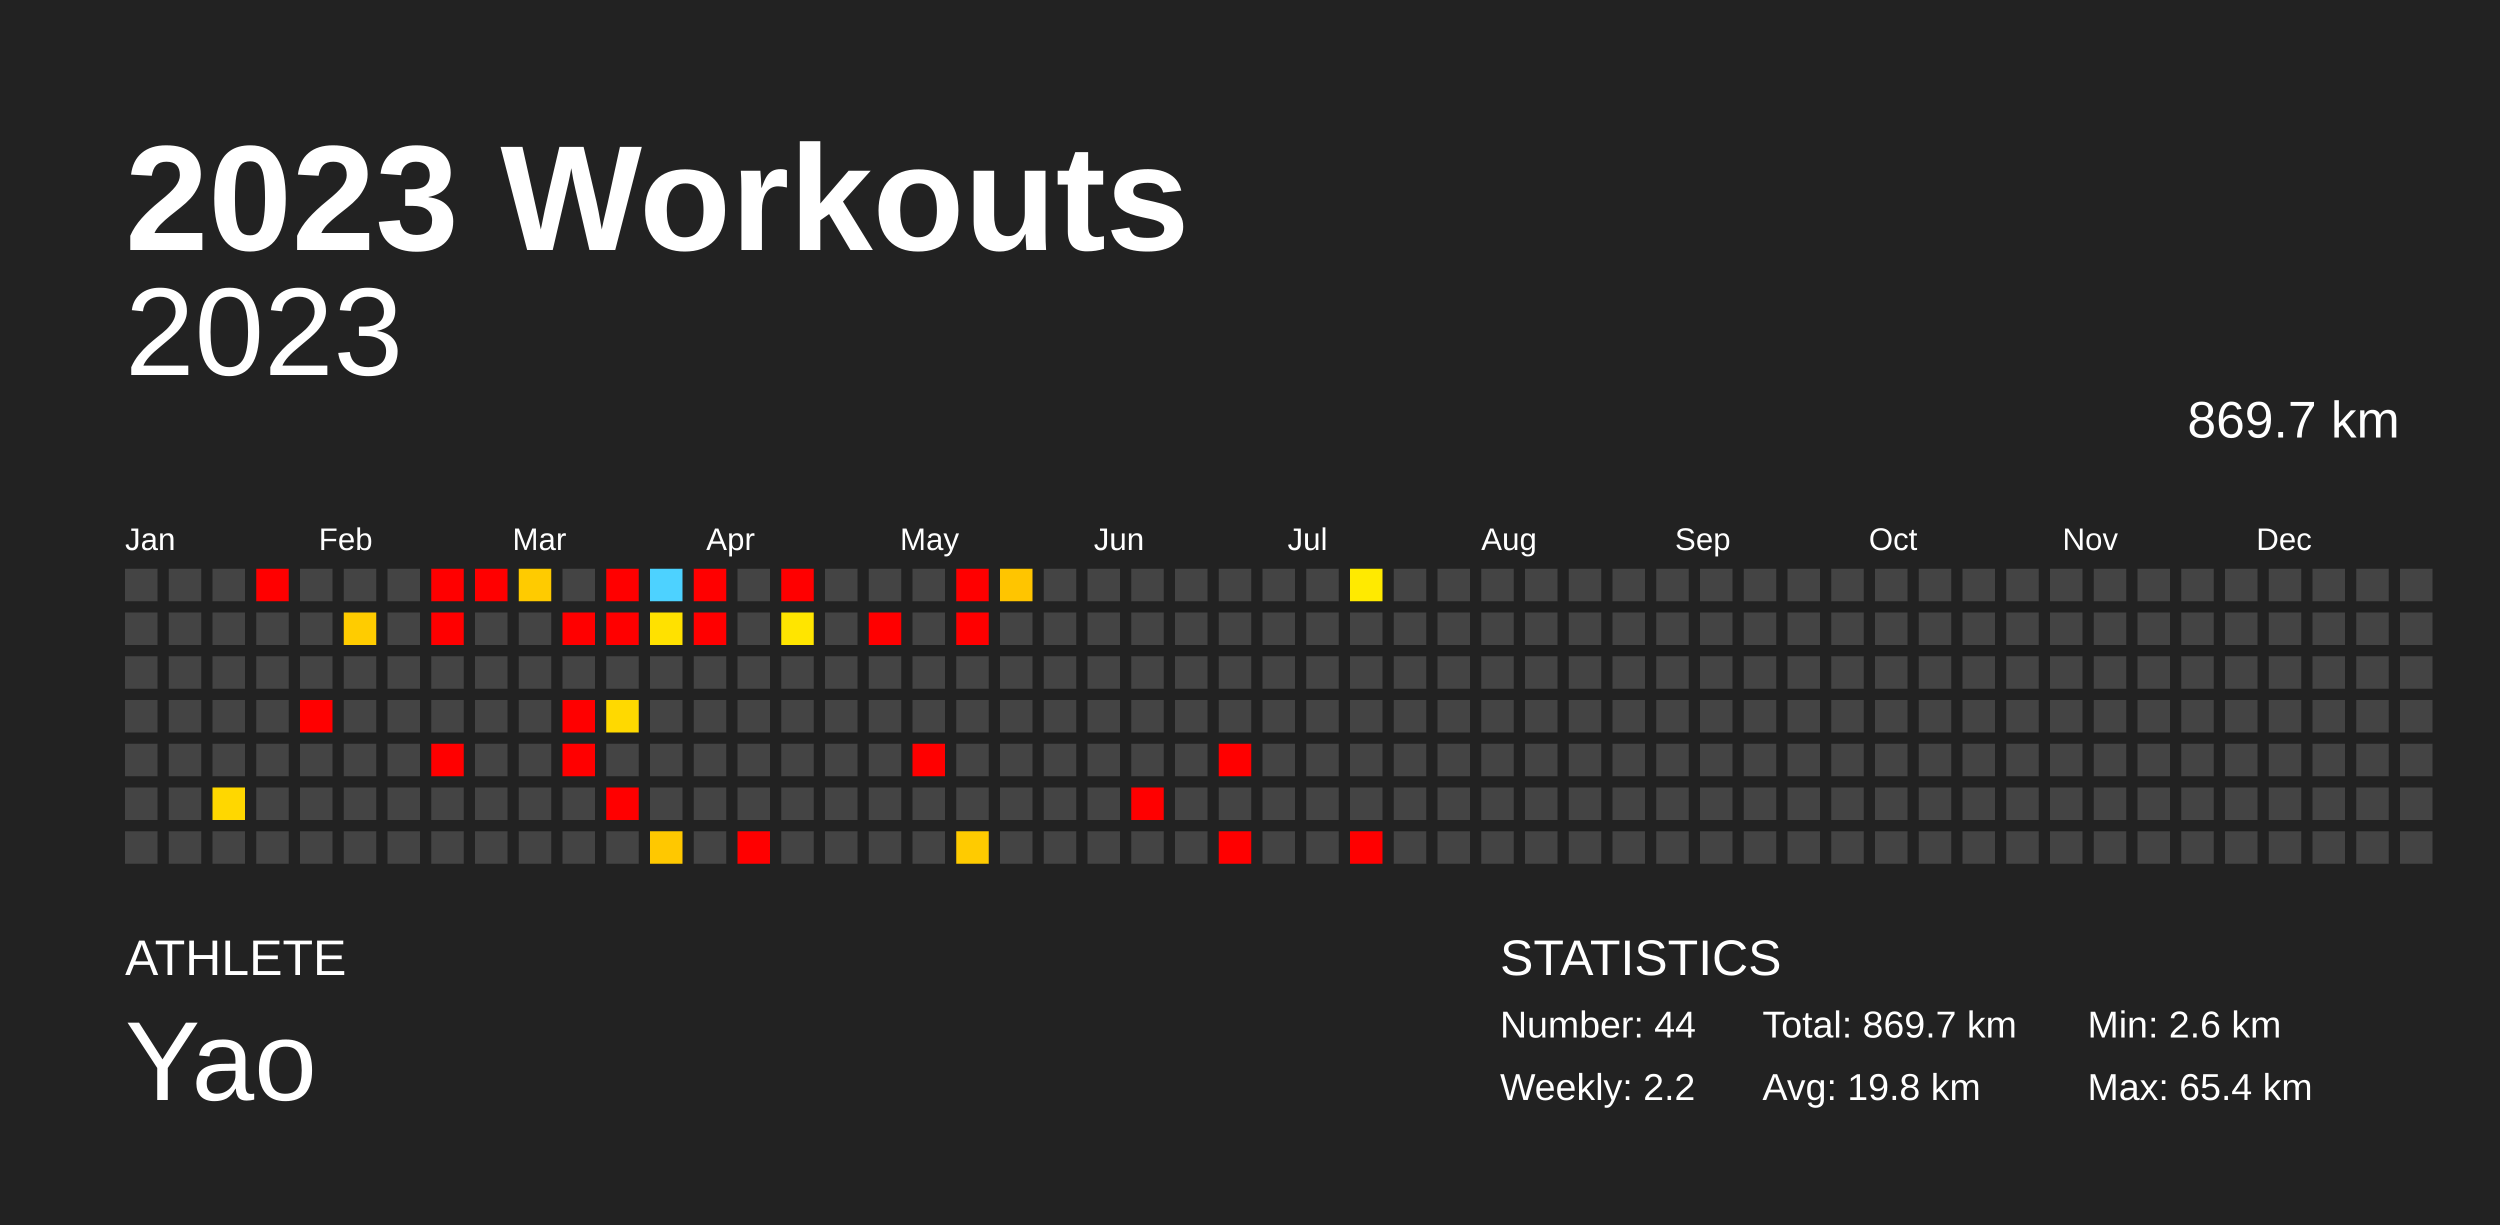
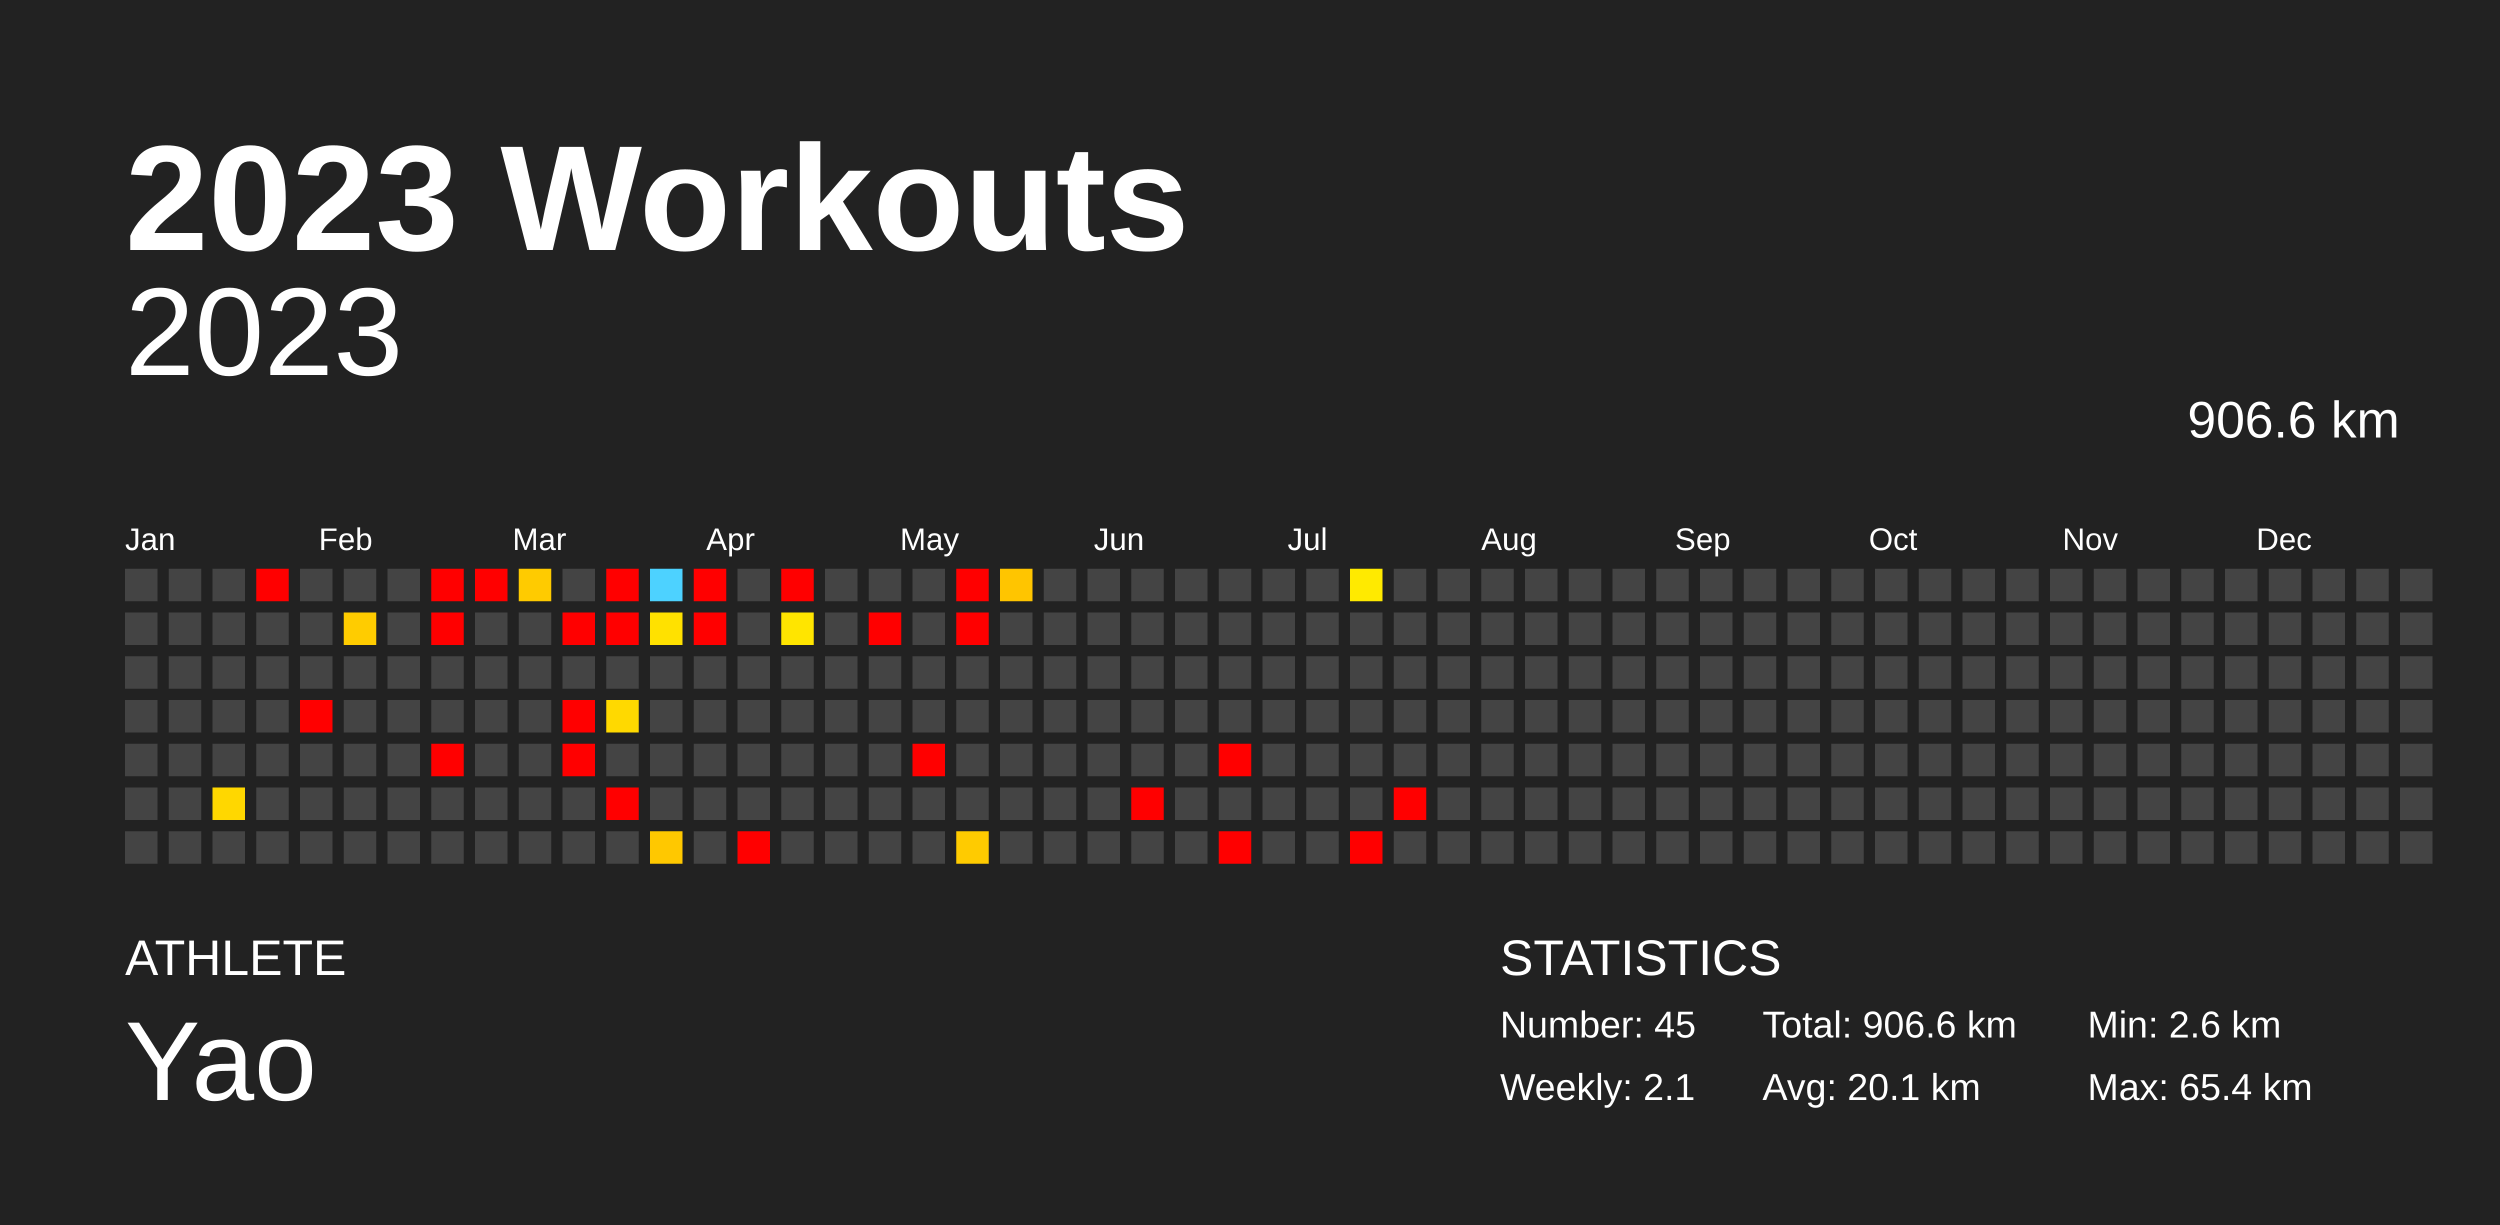
<svg xmlns="http://www.w3.org/2000/svg" baseProfile="full" height="98mm" version="1.1" viewBox="0,0,200,98" width="200mm">
  <defs />
  <rect fill="#222222" height="98" width="200" x="0" y="0" />
  <text fill="#FFFFFF" style="font-size:12px; font-family:Arial; font-weight:bold;" x="10" y="20">2023 Workouts</text>
  <text fill="#FFFFFF" style="font-size:4px; font-family:Arial" x="10" y="78">ATHLETE</text>
  <text fill="#FFFFFF" style="font-size:9px; font-family:Arial" x="10" y="88">Yao</text>
  <text fill="#FFFFFF" style="font-size:4px; font-family:Arial" x="120" y="78">STATISTICS</text>
-   <text fill="#FFFFFF" style="font-size:3px; font-family:Arial" x="120" y="83">Number: 44</text>
-   <text fill="#FFFFFF" style="font-size:3px; font-family:Arial" x="120" y="88">Weekly: 2.2</text>
-   <text fill="#FFFFFF" style="font-size:3px; font-family:Arial" x="141" y="83">Total: 869.7 km</text>
-   <text fill="#FFFFFF" style="font-size:3px; font-family:Arial" x="141" y="88">Avg: 19.8 km</text>
+   <text fill="#FFFFFF" style="font-size:3px; font-family:Arial" x="120" y="83">Number: 45</text>
+   <text fill="#FFFFFF" style="font-size:3px; font-family:Arial" x="120" y="88">Weekly: 2.1</text>
+   <text fill="#FFFFFF" style="font-size:3px; font-family:Arial" x="141" y="83">Total: 906.6 km</text>
+   <text fill="#FFFFFF" style="font-size:3px; font-family:Arial" x="141" y="88">Avg: 20.1 km</text>
  <text fill="#FFFFFF" style="font-size:3px; font-family:Arial" x="167" y="83">Min: 2.6 km</text>
  <text fill="#FFFFFF" style="font-size:3px; font-family:Arial" x="167" y="88">Max: 65.4 km</text>
  <text alignment-baseline="hanging" fill="#FFFFFF" style="font-size:10.0px; font-family:Arial;" x="10" y="30">2023</text>
-   <text alignment-baseline="hanging" fill="#FFFFFF" style="font-size:4.125px; font-family:Arial;" x="175" y="35">869.7 km</text>
+   <text alignment-baseline="hanging" fill="#FFFFFF" style="font-size:4.125px; font-family:Arial;" x="175" y="35">906.6 km</text>
  <text fill="#FFFFFF" style="font-size:2.5px; font-family:Arial" x="10.0" y="44">Jan</text>
  <text fill="#FFFFFF" style="font-size:2.5px; font-family:Arial" x="25.5" y="44">Feb</text>
  <text fill="#FFFFFF" style="font-size:2.5px; font-family:Arial" x="41.0" y="44">Mar</text>
  <text fill="#FFFFFF" style="font-size:2.5px; font-family:Arial" x="56.5" y="44">Apr</text>
  <text fill="#FFFFFF" style="font-size:2.5px; font-family:Arial" x="72.0" y="44">May</text>
  <text fill="#FFFFFF" style="font-size:2.5px; font-family:Arial" x="87.5" y="44">Jun</text>
  <text fill="#FFFFFF" style="font-size:2.5px; font-family:Arial" x="103.0" y="44">Jul</text>
  <text fill="#FFFFFF" style="font-size:2.5px; font-family:Arial" x="118.5" y="44">Aug</text>
  <text fill="#FFFFFF" style="font-size:2.5px; font-family:Arial" x="134.0" y="44">Sep</text>
  <text fill="#FFFFFF" style="font-size:2.5px; font-family:Arial" x="149.5" y="44">Oct</text>
  <text fill="#FFFFFF" style="font-size:2.5px; font-family:Arial" x="165.0" y="44">Nov</text>
  <text fill="#FFFFFF" style="font-size:2.5px; font-family:Arial" x="180.5" y="44">Dec</text>
  <rect fill="#444444" height="2.6" width="2.6" x="10.0" y="45.5" />
  <rect fill="#444444" height="2.6" width="2.6" x="10.0" y="49.0" />
  <rect fill="#444444" height="2.6" width="2.6" x="10.0" y="52.5" />
  <rect fill="#444444" height="2.6" width="2.6" x="10.0" y="56.0" />
  <rect fill="#444444" height="2.6" width="2.6" x="10.0" y="59.5" />
  <rect fill="#444444" height="2.6" width="2.6" x="10.0" y="63.0" />
  <rect fill="#444444" height="2.6" width="2.6" x="10.0" y="66.5" />
  <rect fill="#444444" height="2.6" width="2.6" x="13.5" y="45.5" />
  <rect fill="#444444" height="2.6" width="2.6" x="13.5" y="49.0" />
  <rect fill="#444444" height="2.6" width="2.6" x="13.5" y="52.5" />
  <rect fill="#444444" height="2.6" width="2.6" x="13.5" y="56.0" />
  <rect fill="#444444" height="2.6" width="2.6" x="13.5" y="59.5" />
  <rect fill="#444444" height="2.6" width="2.6" x="13.5" y="63.0" />
  <rect fill="#444444" height="2.6" width="2.6" x="13.5" y="66.5" />
  <rect fill="#444444" height="2.6" width="2.6" x="17.0" y="45.5" />
  <rect fill="#444444" height="2.6" width="2.6" x="17.0" y="49.0" />
  <rect fill="#444444" height="2.6" width="2.6" x="17.0" y="52.5" />
  <rect fill="#444444" height="2.6" width="2.6" x="17.0" y="56.0" />
  <rect fill="#444444" height="2.6" width="2.6" x="17.0" y="59.5" />
  <rect fill="#ffd700" height="2.6" width="2.6" x="17.0" y="63.0" />
  <rect fill="#444444" height="2.6" width="2.6" x="17.0" y="66.5" />
  <rect fill="red" height="2.6" width="2.6" x="20.5" y="45.5" />
  <rect fill="#444444" height="2.6" width="2.6" x="20.5" y="49.0" />
  <rect fill="#444444" height="2.6" width="2.6" x="20.5" y="52.5" />
  <rect fill="#444444" height="2.6" width="2.6" x="20.5" y="56.0" />
  <rect fill="#444444" height="2.6" width="2.6" x="20.5" y="59.5" />
  <rect fill="#444444" height="2.6" width="2.6" x="20.5" y="63.0" />
  <rect fill="#444444" height="2.6" width="2.6" x="20.5" y="66.5" />
  <rect fill="#444444" height="2.6" width="2.6" x="24.0" y="45.5" />
  <rect fill="#444444" height="2.6" width="2.6" x="24.0" y="49.0" />
  <rect fill="#444444" height="2.6" width="2.6" x="24.0" y="52.5" />
  <rect fill="red" height="2.6" width="2.6" x="24.0" y="56.0" />
  <rect fill="#444444" height="2.6" width="2.6" x="24.0" y="59.5" />
  <rect fill="#444444" height="2.6" width="2.6" x="24.0" y="63.0" />
  <rect fill="#444444" height="2.6" width="2.6" x="24.0" y="66.5" />
  <rect fill="#444444" height="2.6" width="2.6" x="27.5" y="45.5" />
  <rect fill="#ffcc00" height="2.6" width="2.6" x="27.5" y="49.0" />
  <rect fill="#444444" height="2.6" width="2.6" x="27.5" y="52.5" />
  <rect fill="#444444" height="2.6" width="2.6" x="27.5" y="56.0" />
  <rect fill="#444444" height="2.6" width="2.6" x="27.5" y="59.5" />
  <rect fill="#444444" height="2.6" width="2.6" x="27.5" y="63.0" />
  <rect fill="#444444" height="2.6" width="2.6" x="27.5" y="66.5" />
  <rect fill="#444444" height="2.6" width="2.6" x="31.0" y="45.5" />
  <rect fill="#444444" height="2.6" width="2.6" x="31.0" y="49.0" />
  <rect fill="#444444" height="2.6" width="2.6" x="31.0" y="52.5" />
  <rect fill="#444444" height="2.6" width="2.6" x="31.0" y="56.0" />
  <rect fill="#444444" height="2.6" width="2.6" x="31.0" y="59.5" />
  <rect fill="#444444" height="2.6" width="2.6" x="31.0" y="63.0" />
  <rect fill="#444444" height="2.6" width="2.6" x="31.0" y="66.5" />
  <rect fill="red" height="2.6" width="2.6" x="34.5" y="45.5" />
  <rect fill="red" height="2.6" width="2.6" x="34.5" y="49.0" />
  <rect fill="#444444" height="2.6" width="2.6" x="34.5" y="52.5" />
  <rect fill="#444444" height="2.6" width="2.6" x="34.5" y="56.0" />
  <rect fill="red" height="2.6" width="2.6" x="34.5" y="59.5" />
  <rect fill="#444444" height="2.6" width="2.6" x="34.5" y="63.0" />
  <rect fill="#444444" height="2.6" width="2.6" x="34.5" y="66.5" />
  <rect fill="red" height="2.6" width="2.6" x="38.0" y="45.5" />
  <rect fill="#444444" height="2.6" width="2.6" x="38.0" y="49.0" />
  <rect fill="#444444" height="2.6" width="2.6" x="38.0" y="52.5" />
  <rect fill="#444444" height="2.6" width="2.6" x="38.0" y="56.0" />
  <rect fill="#444444" height="2.6" width="2.6" x="38.0" y="59.5" />
  <rect fill="#444444" height="2.6" width="2.6" x="38.0" y="63.0" />
  <rect fill="#444444" height="2.6" width="2.6" x="38.0" y="66.5" />
  <rect fill="#ffcb00" height="2.6" width="2.6" x="41.5" y="45.5" />
  <rect fill="#444444" height="2.6" width="2.6" x="41.5" y="49.0" />
  <rect fill="#444444" height="2.6" width="2.6" x="41.5" y="52.5" />
  <rect fill="#444444" height="2.6" width="2.6" x="41.5" y="56.0" />
  <rect fill="#444444" height="2.6" width="2.6" x="41.5" y="59.5" />
  <rect fill="#444444" height="2.6" width="2.6" x="41.5" y="63.0" />
  <rect fill="#444444" height="2.6" width="2.6" x="41.5" y="66.5" />
  <rect fill="#444444" height="2.6" width="2.6" x="45.0" y="45.5" />
  <rect fill="red" height="2.6" width="2.6" x="45.0" y="49.0" />
  <rect fill="#444444" height="2.6" width="2.6" x="45.0" y="52.5" />
  <rect fill="red" height="2.6" width="2.6" x="45.0" y="56.0" />
  <rect fill="red" height="2.6" width="2.6" x="45.0" y="59.5" />
  <rect fill="#444444" height="2.6" width="2.6" x="45.0" y="63.0" />
  <rect fill="#444444" height="2.6" width="2.6" x="45.0" y="66.5" />
  <rect fill="red" height="2.6" width="2.6" x="48.5" y="45.5" />
  <rect fill="red" height="2.6" width="2.6" x="48.5" y="49.0" />
  <rect fill="#444444" height="2.6" width="2.6" x="48.5" y="52.5" />
  <rect fill="#ffd900" height="2.6" width="2.6" x="48.5" y="56.0" />
  <rect fill="#444444" height="2.6" width="2.6" x="48.5" y="59.5" />
  <rect fill="red" height="2.6" width="2.6" x="48.5" y="63.0" />
  <rect fill="#444444" height="2.6" width="2.6" x="48.5" y="66.5" />
  <rect fill="#4dd2ff" height="2.6" width="2.6" x="52.0" y="45.5" />
  <rect fill="#ffe100" height="2.6" width="2.6" x="52.0" y="49.0" />
  <rect fill="#444444" height="2.6" width="2.6" x="52.0" y="52.5" />
  <rect fill="#444444" height="2.6" width="2.6" x="52.0" y="56.0" />
  <rect fill="#444444" height="2.6" width="2.6" x="52.0" y="59.5" />
  <rect fill="#444444" height="2.6" width="2.6" x="52.0" y="63.0" />
  <rect fill="#ffc800" height="2.6" width="2.6" x="52.0" y="66.5" />
  <rect fill="red" height="2.6" width="2.6" x="55.5" y="45.5" />
  <rect fill="red" height="2.6" width="2.6" x="55.5" y="49.0" />
  <rect fill="#444444" height="2.6" width="2.6" x="55.5" y="52.5" />
  <rect fill="#444444" height="2.6" width="2.6" x="55.5" y="56.0" />
  <rect fill="#444444" height="2.6" width="2.6" x="55.5" y="59.5" />
  <rect fill="#444444" height="2.6" width="2.6" x="55.5" y="63.0" />
  <rect fill="#444444" height="2.6" width="2.6" x="55.5" y="66.5" />
  <rect fill="#444444" height="2.6" width="2.6" x="59.0" y="45.5" />
  <rect fill="#444444" height="2.6" width="2.6" x="59.0" y="49.0" />
  <rect fill="#444444" height="2.6" width="2.6" x="59.0" y="52.5" />
  <rect fill="#444444" height="2.6" width="2.6" x="59.0" y="56.0" />
  <rect fill="#444444" height="2.6" width="2.6" x="59.0" y="59.5" />
  <rect fill="#444444" height="2.6" width="2.6" x="59.0" y="63.0" />
  <rect fill="red" height="2.6" width="2.6" x="59.0" y="66.5" />
  <rect fill="red" height="2.6" width="2.6" x="62.5" y="45.5" />
  <rect fill="#ffe500" height="2.6" width="2.6" x="62.5" y="49.0" />
  <rect fill="#444444" height="2.6" width="2.6" x="62.5" y="52.5" />
  <rect fill="#444444" height="2.6" width="2.6" x="62.5" y="56.0" />
  <rect fill="#444444" height="2.6" width="2.6" x="62.5" y="59.5" />
  <rect fill="#444444" height="2.6" width="2.6" x="62.5" y="63.0" />
  <rect fill="#444444" height="2.6" width="2.6" x="62.5" y="66.5" />
  <rect fill="#444444" height="2.6" width="2.6" x="66.0" y="45.5" />
  <rect fill="#444444" height="2.6" width="2.6" x="66.0" y="49.0" />
  <rect fill="#444444" height="2.6" width="2.6" x="66.0" y="52.5" />
  <rect fill="#444444" height="2.6" width="2.6" x="66.0" y="56.0" />
  <rect fill="#444444" height="2.6" width="2.6" x="66.0" y="59.5" />
  <rect fill="#444444" height="2.6" width="2.6" x="66.0" y="63.0" />
  <rect fill="#444444" height="2.6" width="2.6" x="66.0" y="66.5" />
  <rect fill="#444444" height="2.6" width="2.6" x="69.5" y="45.5" />
  <rect fill="red" height="2.6" width="2.6" x="69.5" y="49.0" />
  <rect fill="#444444" height="2.6" width="2.6" x="69.5" y="52.5" />
  <rect fill="#444444" height="2.6" width="2.6" x="69.5" y="56.0" />
  <rect fill="#444444" height="2.6" width="2.6" x="69.5" y="59.5" />
  <rect fill="#444444" height="2.6" width="2.6" x="69.5" y="63.0" />
  <rect fill="#444444" height="2.6" width="2.6" x="69.5" y="66.5" />
  <rect fill="#444444" height="2.6" width="2.6" x="73.0" y="45.5" />
  <rect fill="#444444" height="2.6" width="2.6" x="73.0" y="49.0" />
  <rect fill="#444444" height="2.6" width="2.6" x="73.0" y="52.5" />
  <rect fill="#444444" height="2.6" width="2.6" x="73.0" y="56.0" />
  <rect fill="red" height="2.6" width="2.6" x="73.0" y="59.5" />
  <rect fill="#444444" height="2.6" width="2.6" x="73.0" y="63.0" />
  <rect fill="#444444" height="2.6" width="2.6" x="73.0" y="66.5" />
  <rect fill="red" height="2.6" width="2.6" x="76.5" y="45.5" />
  <rect fill="red" height="2.6" width="2.6" x="76.5" y="49.0" />
  <rect fill="#444444" height="2.6" width="2.6" x="76.5" y="52.5" />
  <rect fill="#444444" height="2.6" width="2.6" x="76.5" y="56.0" />
  <rect fill="#444444" height="2.6" width="2.6" x="76.5" y="59.5" />
  <rect fill="#444444" height="2.6" width="2.6" x="76.5" y="63.0" />
  <rect fill="#ffcb00" height="2.6" width="2.6" x="76.5" y="66.5" />
  <rect fill="#ffc500" height="2.6" width="2.6" x="80.0" y="45.5" />
  <rect fill="#444444" height="2.6" width="2.6" x="80.0" y="49.0" />
  <rect fill="#444444" height="2.6" width="2.6" x="80.0" y="52.5" />
  <rect fill="#444444" height="2.6" width="2.6" x="80.0" y="56.0" />
  <rect fill="#444444" height="2.6" width="2.6" x="80.0" y="59.5" />
  <rect fill="#444444" height="2.6" width="2.6" x="80.0" y="63.0" />
  <rect fill="#444444" height="2.6" width="2.6" x="80.0" y="66.5" />
  <rect fill="#444444" height="2.6" width="2.6" x="83.5" y="45.5" />
  <rect fill="#444444" height="2.6" width="2.6" x="83.5" y="49.0" />
  <rect fill="#444444" height="2.6" width="2.6" x="83.5" y="52.5" />
  <rect fill="#444444" height="2.6" width="2.6" x="83.5" y="56.0" />
  <rect fill="#444444" height="2.6" width="2.6" x="83.5" y="59.5" />
  <rect fill="#444444" height="2.6" width="2.6" x="83.5" y="63.0" />
  <rect fill="#444444" height="2.6" width="2.6" x="83.5" y="66.5" />
  <rect fill="#444444" height="2.6" width="2.6" x="87.0" y="45.5" />
  <rect fill="#444444" height="2.6" width="2.6" x="87.0" y="49.0" />
  <rect fill="#444444" height="2.6" width="2.6" x="87.0" y="52.5" />
  <rect fill="#444444" height="2.6" width="2.6" x="87.0" y="56.0" />
  <rect fill="#444444" height="2.6" width="2.6" x="87.0" y="59.5" />
  <rect fill="#444444" height="2.6" width="2.6" x="87.0" y="63.0" />
  <rect fill="#444444" height="2.6" width="2.6" x="87.0" y="66.5" />
  <rect fill="#444444" height="2.6" width="2.6" x="90.5" y="45.5" />
  <rect fill="#444444" height="2.6" width="2.6" x="90.5" y="49.0" />
  <rect fill="#444444" height="2.6" width="2.6" x="90.5" y="52.5" />
  <rect fill="#444444" height="2.6" width="2.6" x="90.5" y="56.0" />
  <rect fill="#444444" height="2.6" width="2.6" x="90.5" y="59.5" />
  <rect fill="red" height="2.6" width="2.6" x="90.5" y="63.0" />
  <rect fill="#444444" height="2.6" width="2.6" x="90.5" y="66.5" />
  <rect fill="#444444" height="2.6" width="2.6" x="94.0" y="45.5" />
  <rect fill="#444444" height="2.6" width="2.6" x="94.0" y="49.0" />
  <rect fill="#444444" height="2.6" width="2.6" x="94.0" y="52.5" />
  <rect fill="#444444" height="2.6" width="2.6" x="94.0" y="56.0" />
  <rect fill="#444444" height="2.6" width="2.6" x="94.0" y="59.5" />
  <rect fill="#444444" height="2.6" width="2.6" x="94.0" y="63.0" />
  <rect fill="#444444" height="2.6" width="2.6" x="94.0" y="66.5" />
  <rect fill="#444444" height="2.6" width="2.6" x="97.5" y="45.5" />
  <rect fill="#444444" height="2.6" width="2.6" x="97.5" y="49.0" />
  <rect fill="#444444" height="2.6" width="2.6" x="97.5" y="52.5" />
  <rect fill="#444444" height="2.6" width="2.6" x="97.5" y="56.0" />
  <rect fill="red" height="2.6" width="2.6" x="97.5" y="59.5" />
  <rect fill="#444444" height="2.6" width="2.6" x="97.5" y="63.0" />
  <rect fill="red" height="2.6" width="2.6" x="97.5" y="66.5" />
  <rect fill="#444444" height="2.6" width="2.6" x="101.0" y="45.5" />
  <rect fill="#444444" height="2.6" width="2.6" x="101.0" y="49.0" />
  <rect fill="#444444" height="2.6" width="2.6" x="101.0" y="52.5" />
  <rect fill="#444444" height="2.6" width="2.6" x="101.0" y="56.0" />
  <rect fill="#444444" height="2.6" width="2.6" x="101.0" y="59.5" />
  <rect fill="#444444" height="2.6" width="2.6" x="101.0" y="63.0" />
  <rect fill="#444444" height="2.6" width="2.6" x="101.0" y="66.5" />
  <rect fill="#444444" height="2.6" width="2.6" x="104.5" y="45.5" />
  <rect fill="#444444" height="2.6" width="2.6" x="104.5" y="49.0" />
  <rect fill="#444444" height="2.6" width="2.6" x="104.5" y="52.5" />
  <rect fill="#444444" height="2.6" width="2.6" x="104.5" y="56.0" />
  <rect fill="#444444" height="2.6" width="2.6" x="104.5" y="59.5" />
  <rect fill="#444444" height="2.6" width="2.6" x="104.5" y="63.0" />
  <rect fill="#444444" height="2.6" width="2.6" x="104.5" y="66.5" />
  <rect fill="#ffea00" height="2.6" width="2.6" x="108.0" y="45.5" />
  <rect fill="#444444" height="2.6" width="2.6" x="108.0" y="49.0" />
  <rect fill="#444444" height="2.6" width="2.6" x="108.0" y="52.5" />
  <rect fill="#444444" height="2.6" width="2.6" x="108.0" y="56.0" />
  <rect fill="#444444" height="2.6" width="2.6" x="108.0" y="59.5" />
  <rect fill="#444444" height="2.6" width="2.6" x="108.0" y="63.0" />
  <rect fill="red" height="2.6" width="2.6" x="108.0" y="66.5" />
  <rect fill="#444444" height="2.6" width="2.6" x="111.5" y="45.5" />
  <rect fill="#444444" height="2.6" width="2.6" x="111.5" y="49.0" />
  <rect fill="#444444" height="2.6" width="2.6" x="111.5" y="52.5" />
  <rect fill="#444444" height="2.6" width="2.6" x="111.5" y="56.0" />
  <rect fill="#444444" height="2.6" width="2.6" x="111.5" y="59.5" />
-   <rect fill="#444444" height="2.6" width="2.6" x="111.5" y="63.0" />
+   <rect fill="red" height="2.6" width="2.6" x="111.5" y="63.0" />
  <rect fill="#444444" height="2.6" width="2.6" x="111.5" y="66.5" />
  <rect fill="#444444" height="2.6" width="2.6" x="115.0" y="45.5" />
  <rect fill="#444444" height="2.6" width="2.6" x="115.0" y="49.0" />
  <rect fill="#444444" height="2.6" width="2.6" x="115.0" y="52.5" />
  <rect fill="#444444" height="2.6" width="2.6" x="115.0" y="56.0" />
  <rect fill="#444444" height="2.6" width="2.6" x="115.0" y="59.5" />
  <rect fill="#444444" height="2.6" width="2.6" x="115.0" y="63.0" />
  <rect fill="#444444" height="2.6" width="2.6" x="115.0" y="66.5" />
  <rect fill="#444444" height="2.6" width="2.6" x="118.5" y="45.5" />
  <rect fill="#444444" height="2.6" width="2.6" x="118.5" y="49.0" />
  <rect fill="#444444" height="2.6" width="2.6" x="118.5" y="52.5" />
  <rect fill="#444444" height="2.6" width="2.6" x="118.5" y="56.0" />
  <rect fill="#444444" height="2.6" width="2.6" x="118.5" y="59.5" />
  <rect fill="#444444" height="2.6" width="2.6" x="118.5" y="63.0" />
  <rect fill="#444444" height="2.6" width="2.6" x="118.5" y="66.5" />
  <rect fill="#444444" height="2.6" width="2.6" x="122.0" y="45.5" />
  <rect fill="#444444" height="2.6" width="2.6" x="122.0" y="49.0" />
  <rect fill="#444444" height="2.6" width="2.6" x="122.0" y="52.5" />
  <rect fill="#444444" height="2.6" width="2.6" x="122.0" y="56.0" />
  <rect fill="#444444" height="2.6" width="2.6" x="122.0" y="59.5" />
  <rect fill="#444444" height="2.6" width="2.6" x="122.0" y="63.0" />
  <rect fill="#444444" height="2.6" width="2.6" x="122.0" y="66.5" />
  <rect fill="#444444" height="2.6" width="2.6" x="125.5" y="45.5" />
  <rect fill="#444444" height="2.6" width="2.6" x="125.5" y="49.0" />
  <rect fill="#444444" height="2.6" width="2.6" x="125.5" y="52.5" />
  <rect fill="#444444" height="2.6" width="2.6" x="125.5" y="56.0" />
  <rect fill="#444444" height="2.6" width="2.6" x="125.5" y="59.5" />
  <rect fill="#444444" height="2.6" width="2.6" x="125.5" y="63.0" />
  <rect fill="#444444" height="2.6" width="2.6" x="125.5" y="66.5" />
  <rect fill="#444444" height="2.6" width="2.6" x="129.0" y="45.5" />
  <rect fill="#444444" height="2.6" width="2.6" x="129.0" y="49.0" />
  <rect fill="#444444" height="2.6" width="2.6" x="129.0" y="52.5" />
  <rect fill="#444444" height="2.6" width="2.6" x="129.0" y="56.0" />
  <rect fill="#444444" height="2.6" width="2.6" x="129.0" y="59.5" />
  <rect fill="#444444" height="2.6" width="2.6" x="129.0" y="63.0" />
  <rect fill="#444444" height="2.6" width="2.6" x="129.0" y="66.5" />
  <rect fill="#444444" height="2.6" width="2.6" x="132.5" y="45.5" />
  <rect fill="#444444" height="2.6" width="2.6" x="132.5" y="49.0" />
  <rect fill="#444444" height="2.6" width="2.6" x="132.5" y="52.5" />
  <rect fill="#444444" height="2.6" width="2.6" x="132.5" y="56.0" />
  <rect fill="#444444" height="2.6" width="2.6" x="132.5" y="59.5" />
  <rect fill="#444444" height="2.6" width="2.6" x="132.5" y="63.0" />
  <rect fill="#444444" height="2.6" width="2.6" x="132.5" y="66.5" />
  <rect fill="#444444" height="2.6" width="2.6" x="136.0" y="45.5" />
  <rect fill="#444444" height="2.6" width="2.6" x="136.0" y="49.0" />
  <rect fill="#444444" height="2.6" width="2.6" x="136.0" y="52.5" />
  <rect fill="#444444" height="2.6" width="2.6" x="136.0" y="56.0" />
  <rect fill="#444444" height="2.6" width="2.6" x="136.0" y="59.5" />
  <rect fill="#444444" height="2.6" width="2.6" x="136.0" y="63.0" />
  <rect fill="#444444" height="2.6" width="2.6" x="136.0" y="66.5" />
  <rect fill="#444444" height="2.6" width="2.6" x="139.5" y="45.5" />
  <rect fill="#444444" height="2.6" width="2.6" x="139.5" y="49.0" />
  <rect fill="#444444" height="2.6" width="2.6" x="139.5" y="52.5" />
  <rect fill="#444444" height="2.6" width="2.6" x="139.5" y="56.0" />
  <rect fill="#444444" height="2.6" width="2.6" x="139.5" y="59.5" />
  <rect fill="#444444" height="2.6" width="2.6" x="139.5" y="63.0" />
  <rect fill="#444444" height="2.6" width="2.6" x="139.5" y="66.5" />
  <rect fill="#444444" height="2.6" width="2.6" x="143.0" y="45.5" />
  <rect fill="#444444" height="2.6" width="2.6" x="143.0" y="49.0" />
  <rect fill="#444444" height="2.6" width="2.6" x="143.0" y="52.5" />
  <rect fill="#444444" height="2.6" width="2.6" x="143.0" y="56.0" />
  <rect fill="#444444" height="2.6" width="2.6" x="143.0" y="59.5" />
  <rect fill="#444444" height="2.6" width="2.6" x="143.0" y="63.0" />
  <rect fill="#444444" height="2.6" width="2.6" x="143.0" y="66.5" />
  <rect fill="#444444" height="2.6" width="2.6" x="146.5" y="45.5" />
  <rect fill="#444444" height="2.6" width="2.6" x="146.5" y="49.0" />
  <rect fill="#444444" height="2.6" width="2.6" x="146.5" y="52.5" />
  <rect fill="#444444" height="2.6" width="2.6" x="146.5" y="56.0" />
  <rect fill="#444444" height="2.6" width="2.6" x="146.5" y="59.5" />
  <rect fill="#444444" height="2.6" width="2.6" x="146.5" y="63.0" />
  <rect fill="#444444" height="2.6" width="2.6" x="146.5" y="66.5" />
  <rect fill="#444444" height="2.6" width="2.6" x="150.0" y="45.5" />
  <rect fill="#444444" height="2.6" width="2.6" x="150.0" y="49.0" />
  <rect fill="#444444" height="2.6" width="2.6" x="150.0" y="52.5" />
  <rect fill="#444444" height="2.6" width="2.6" x="150.0" y="56.0" />
  <rect fill="#444444" height="2.6" width="2.6" x="150.0" y="59.5" />
  <rect fill="#444444" height="2.6" width="2.6" x="150.0" y="63.0" />
  <rect fill="#444444" height="2.6" width="2.6" x="150.0" y="66.5" />
  <rect fill="#444444" height="2.6" width="2.6" x="153.5" y="45.5" />
  <rect fill="#444444" height="2.6" width="2.6" x="153.5" y="49.0" />
  <rect fill="#444444" height="2.6" width="2.6" x="153.5" y="52.5" />
  <rect fill="#444444" height="2.6" width="2.6" x="153.5" y="56.0" />
  <rect fill="#444444" height="2.6" width="2.6" x="153.5" y="59.5" />
  <rect fill="#444444" height="2.6" width="2.6" x="153.5" y="63.0" />
  <rect fill="#444444" height="2.6" width="2.6" x="153.5" y="66.5" />
  <rect fill="#444444" height="2.6" width="2.6" x="157.0" y="45.5" />
  <rect fill="#444444" height="2.6" width="2.6" x="157.0" y="49.0" />
  <rect fill="#444444" height="2.6" width="2.6" x="157.0" y="52.5" />
  <rect fill="#444444" height="2.6" width="2.6" x="157.0" y="56.0" />
  <rect fill="#444444" height="2.6" width="2.6" x="157.0" y="59.5" />
  <rect fill="#444444" height="2.6" width="2.6" x="157.0" y="63.0" />
  <rect fill="#444444" height="2.6" width="2.6" x="157.0" y="66.5" />
  <rect fill="#444444" height="2.6" width="2.6" x="160.5" y="45.5" />
  <rect fill="#444444" height="2.6" width="2.6" x="160.5" y="49.0" />
  <rect fill="#444444" height="2.6" width="2.6" x="160.5" y="52.5" />
  <rect fill="#444444" height="2.6" width="2.6" x="160.5" y="56.0" />
  <rect fill="#444444" height="2.6" width="2.6" x="160.5" y="59.5" />
  <rect fill="#444444" height="2.6" width="2.6" x="160.5" y="63.0" />
  <rect fill="#444444" height="2.6" width="2.6" x="160.5" y="66.5" />
  <rect fill="#444444" height="2.6" width="2.6" x="164.0" y="45.5" />
  <rect fill="#444444" height="2.6" width="2.6" x="164.0" y="49.0" />
  <rect fill="#444444" height="2.6" width="2.6" x="164.0" y="52.5" />
  <rect fill="#444444" height="2.6" width="2.6" x="164.0" y="56.0" />
  <rect fill="#444444" height="2.6" width="2.6" x="164.0" y="59.5" />
  <rect fill="#444444" height="2.6" width="2.6" x="164.0" y="63.0" />
  <rect fill="#444444" height="2.6" width="2.6" x="164.0" y="66.5" />
  <rect fill="#444444" height="2.6" width="2.6" x="167.5" y="45.5" />
  <rect fill="#444444" height="2.6" width="2.6" x="167.5" y="49.0" />
  <rect fill="#444444" height="2.6" width="2.6" x="167.5" y="52.5" />
  <rect fill="#444444" height="2.6" width="2.6" x="167.5" y="56.0" />
  <rect fill="#444444" height="2.6" width="2.6" x="167.5" y="59.5" />
  <rect fill="#444444" height="2.6" width="2.6" x="167.5" y="63.0" />
  <rect fill="#444444" height="2.6" width="2.6" x="167.5" y="66.5" />
  <rect fill="#444444" height="2.6" width="2.6" x="171.0" y="45.5" />
  <rect fill="#444444" height="2.6" width="2.6" x="171.0" y="49.0" />
  <rect fill="#444444" height="2.6" width="2.6" x="171.0" y="52.5" />
  <rect fill="#444444" height="2.6" width="2.6" x="171.0" y="56.0" />
  <rect fill="#444444" height="2.6" width="2.6" x="171.0" y="59.5" />
  <rect fill="#444444" height="2.6" width="2.6" x="171.0" y="63.0" />
  <rect fill="#444444" height="2.6" width="2.6" x="171.0" y="66.5" />
  <rect fill="#444444" height="2.6" width="2.6" x="174.5" y="45.5" />
  <rect fill="#444444" height="2.6" width="2.6" x="174.5" y="49.0" />
  <rect fill="#444444" height="2.6" width="2.6" x="174.5" y="52.5" />
  <rect fill="#444444" height="2.6" width="2.6" x="174.5" y="56.0" />
  <rect fill="#444444" height="2.6" width="2.6" x="174.5" y="59.5" />
  <rect fill="#444444" height="2.6" width="2.6" x="174.5" y="63.0" />
  <rect fill="#444444" height="2.6" width="2.6" x="174.5" y="66.5" />
  <rect fill="#444444" height="2.6" width="2.6" x="178.0" y="45.5" />
  <rect fill="#444444" height="2.6" width="2.6" x="178.0" y="49.0" />
  <rect fill="#444444" height="2.6" width="2.6" x="178.0" y="52.5" />
  <rect fill="#444444" height="2.6" width="2.6" x="178.0" y="56.0" />
  <rect fill="#444444" height="2.6" width="2.6" x="178.0" y="59.5" />
  <rect fill="#444444" height="2.6" width="2.6" x="178.0" y="63.0" />
  <rect fill="#444444" height="2.6" width="2.6" x="178.0" y="66.5" />
  <rect fill="#444444" height="2.6" width="2.6" x="181.5" y="45.5" />
  <rect fill="#444444" height="2.6" width="2.6" x="181.5" y="49.0" />
  <rect fill="#444444" height="2.6" width="2.6" x="181.5" y="52.5" />
  <rect fill="#444444" height="2.6" width="2.6" x="181.5" y="56.0" />
  <rect fill="#444444" height="2.6" width="2.6" x="181.5" y="59.5" />
  <rect fill="#444444" height="2.6" width="2.6" x="181.5" y="63.0" />
  <rect fill="#444444" height="2.6" width="2.6" x="181.5" y="66.5" />
  <rect fill="#444444" height="2.6" width="2.6" x="185.0" y="45.5" />
  <rect fill="#444444" height="2.6" width="2.6" x="185.0" y="49.0" />
  <rect fill="#444444" height="2.6" width="2.6" x="185.0" y="52.5" />
  <rect fill="#444444" height="2.6" width="2.6" x="185.0" y="56.0" />
  <rect fill="#444444" height="2.6" width="2.6" x="185.0" y="59.5" />
  <rect fill="#444444" height="2.6" width="2.6" x="185.0" y="63.0" />
  <rect fill="#444444" height="2.6" width="2.6" x="185.0" y="66.5" />
  <rect fill="#444444" height="2.6" width="2.6" x="188.5" y="45.5" />
  <rect fill="#444444" height="2.6" width="2.6" x="188.5" y="49.0" />
  <rect fill="#444444" height="2.6" width="2.6" x="188.5" y="52.5" />
  <rect fill="#444444" height="2.6" width="2.6" x="188.5" y="56.0" />
  <rect fill="#444444" height="2.6" width="2.6" x="188.5" y="59.5" />
  <rect fill="#444444" height="2.6" width="2.6" x="188.5" y="63.0" />
  <rect fill="#444444" height="2.6" width="2.6" x="188.5" y="66.5" />
  <rect fill="#444444" height="2.6" width="2.6" x="192.0" y="45.5" />
  <rect fill="#444444" height="2.6" width="2.6" x="192.0" y="49.0" />
  <rect fill="#444444" height="2.6" width="2.6" x="192.0" y="52.5" />
  <rect fill="#444444" height="2.6" width="2.6" x="192.0" y="56.0" />
  <rect fill="#444444" height="2.6" width="2.6" x="192.0" y="59.5" />
  <rect fill="#444444" height="2.6" width="2.6" x="192.0" y="63.0" />
  <rect fill="#444444" height="2.6" width="2.6" x="192.0" y="66.5" />
</svg>
